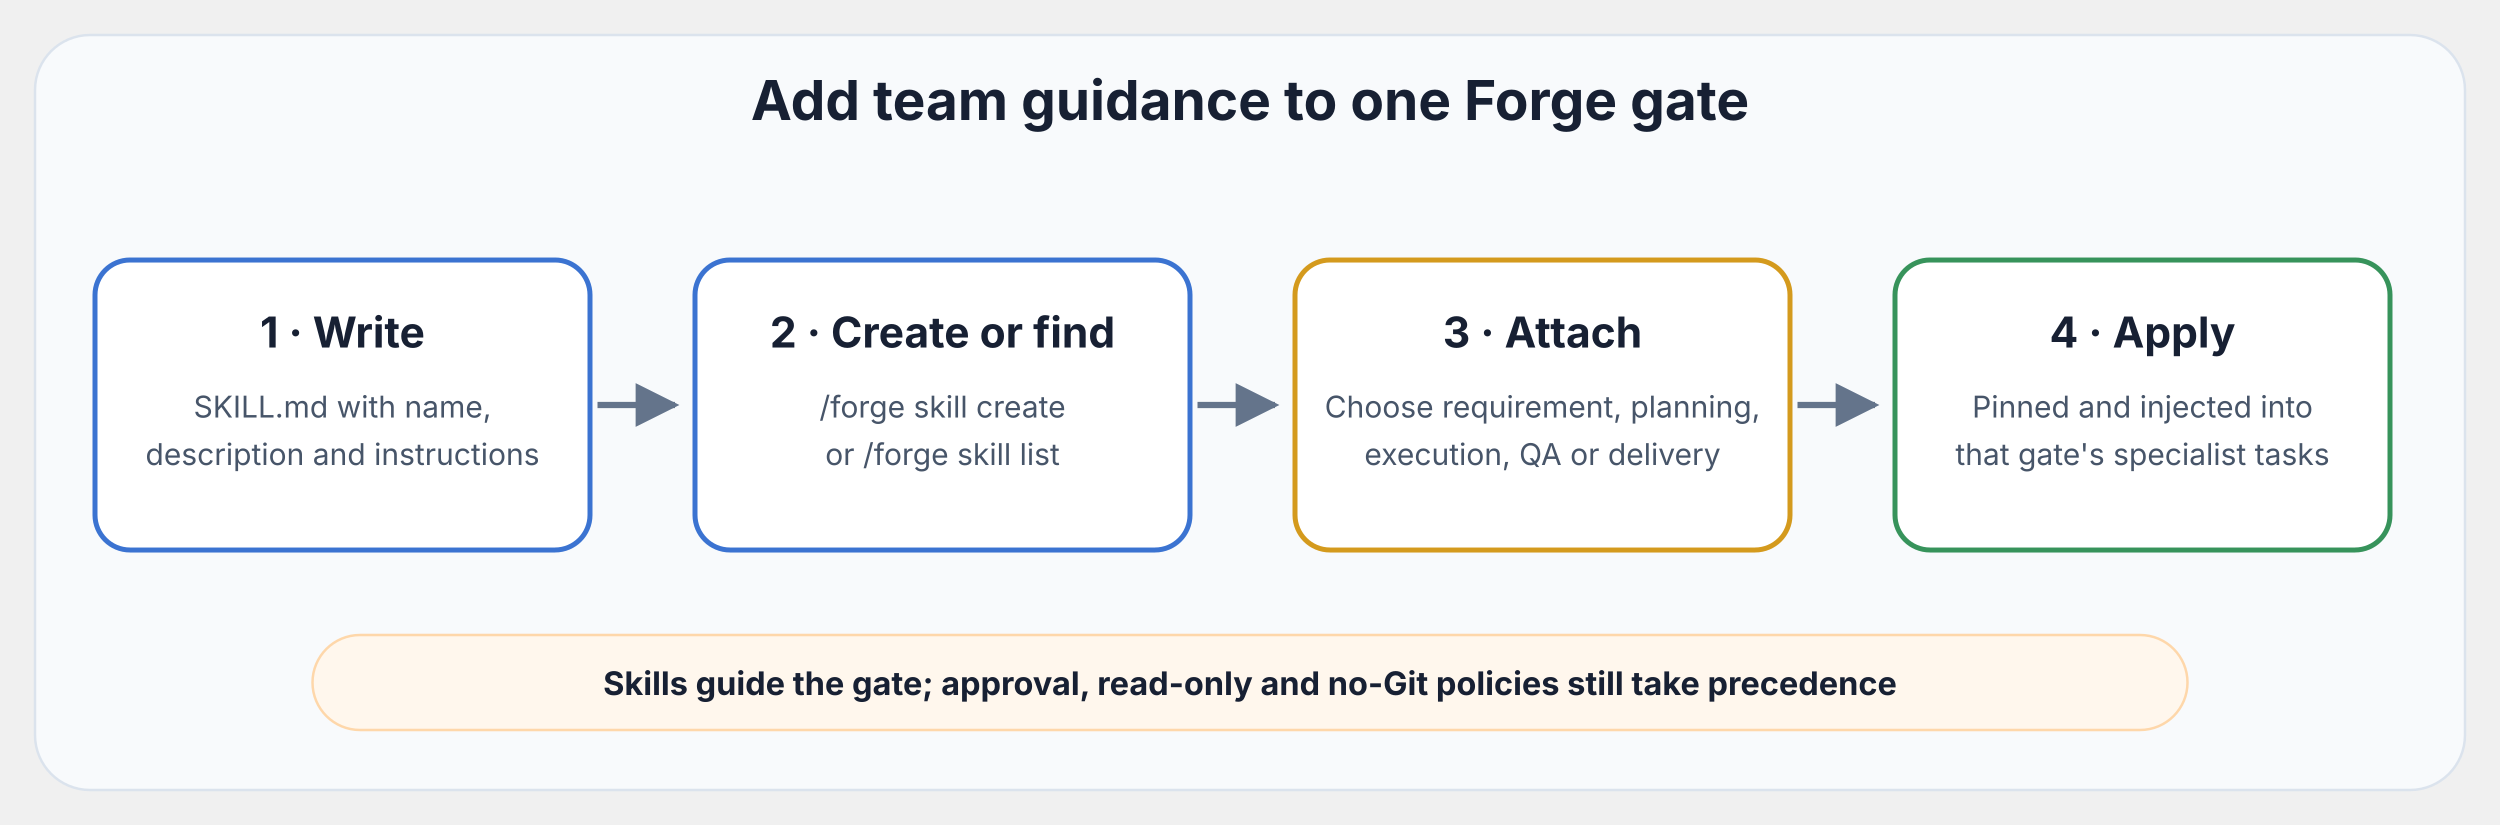
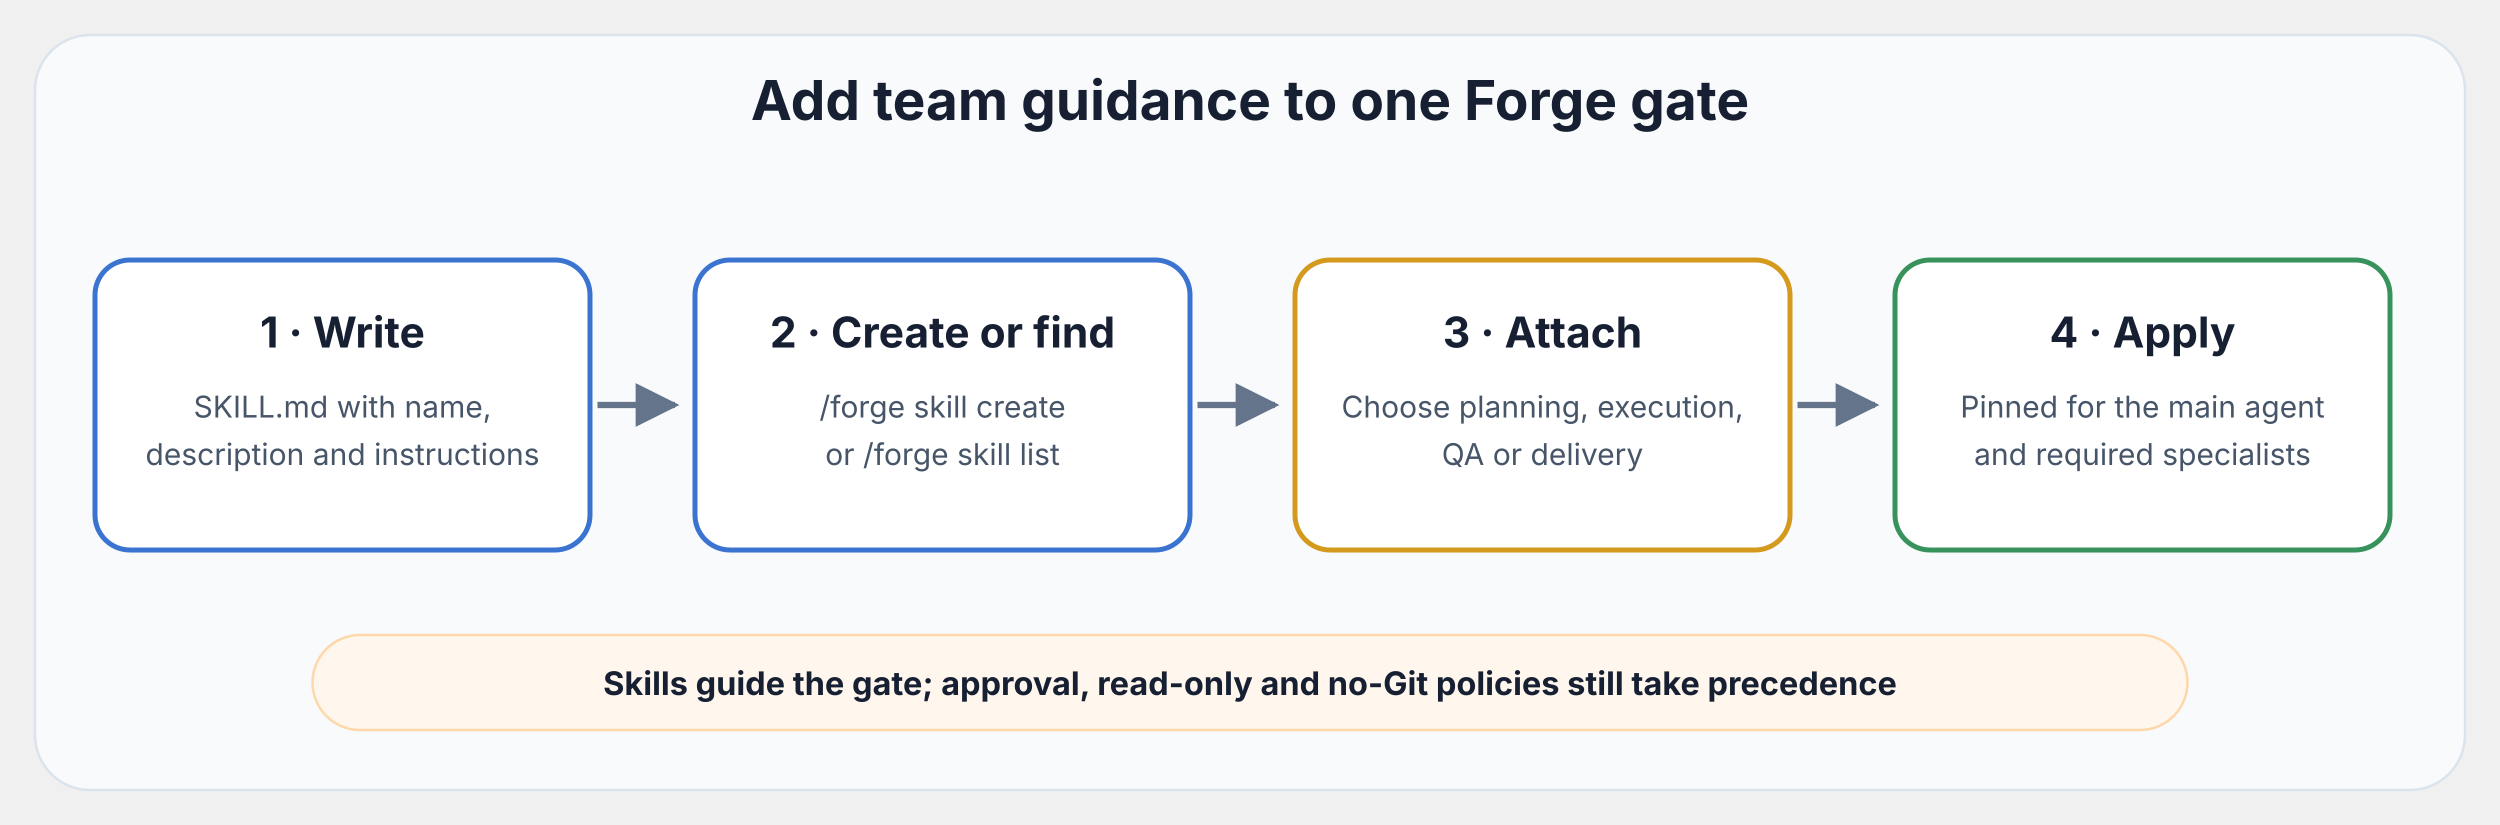
<svg xmlns="http://www.w3.org/2000/svg" viewBox="0 0 1000 330" role="img" aria-labelledby="title desc">
  <defs>
    <marker id="arrow" viewBox="0 0 10 10" refX="9" refY="5" markerWidth="7" markerHeight="7" orient="auto">
      <path d="M0 0 10 5 0 10z" fill="#64748b" />
    </marker>
    <style>text{font-family:Inter,ui-sans-serif,system-ui,-apple-system,"Segoe UI",sans-serif;fill:#172033}.title{font-size:17px;font-weight:700}.sub{font-size:12px;fill:#475569}</style>
  </defs>
  <rect x="14" y="14" width="972" height="302" rx="22" fill="#f8fafc" stroke="#dbe3ed" />
  <text x="500" y="48" text-anchor="middle" font-size="22" font-weight="750">Add team guidance to one Forge gate</text>
  <g text-anchor="middle">
    <g transform="translate(38 104)">
      <rect width="198" height="116" rx="14" fill="#fff" stroke="#3b73d1" stroke-width="2" />
      <text x="99" y="35" class="title">1 · Write</text>
      <text x="99" y="63" class="sub">SKILL.md with name,</text>
      <text x="99" y="82" class="sub">description and instructions</text>
    </g>
    <g transform="translate(278 104)">
      <rect width="198" height="116" rx="14" fill="#fff" stroke="#3b73d1" stroke-width="2" />
      <text x="99" y="35" class="title">2 · Create or find</text>
      <text x="99" y="63" class="sub">/forge skill create</text>
      <text x="99" y="82" class="sub">or /forge skill list</text>
    </g>
    <g transform="translate(518 104)">
      <rect width="198" height="116" rx="14" fill="#fff" stroke="#d49a1d" stroke-width="2" />
      <text x="99" y="35" class="title">3 · Attach</text>
-       <text x="99" y="63" class="sub">Choose requirement, planning,</text>
-       <text x="99" y="82" class="sub">execution, QA or delivery</text>
+       <text x="99" y="63" class="sub">Choose planning, execution,</text>
+       <text x="99" y="82" class="sub">QA or delivery</text>
    </g>
    <g transform="translate(758 104)">
      <rect width="198" height="116" rx="14" fill="#fff" stroke="#37935b" stroke-width="2" />
      <text x="99" y="35" class="title">4 · Apply</text>
-       <text x="99" y="63" class="sub">Pinned and injected into</text>
-       <text x="99" y="82" class="sub">that gate's specialist tasks</text>
+       <text x="99" y="63" class="sub">Pinned for the main agent</text>
+       <text x="99" y="82" class="sub">and required specialists</text>
    </g>
  </g>
  <g stroke="#64748b" stroke-width="2.5" marker-end="url(#arrow)">
    <path d="M239 162h31" />
    <path d="M479 162h31" />
    <path d="M719 162h31" />
  </g>
  <rect x="125" y="254" width="750" height="38" rx="19" fill="#fff7ed" stroke="#fed7aa" />
  <text x="500" y="278" text-anchor="middle" font-size="13" font-weight="650" fill="#9a3412">Skills guide the gate; approval, read-only and no-Git policies still take precedence</text>
</svg>
